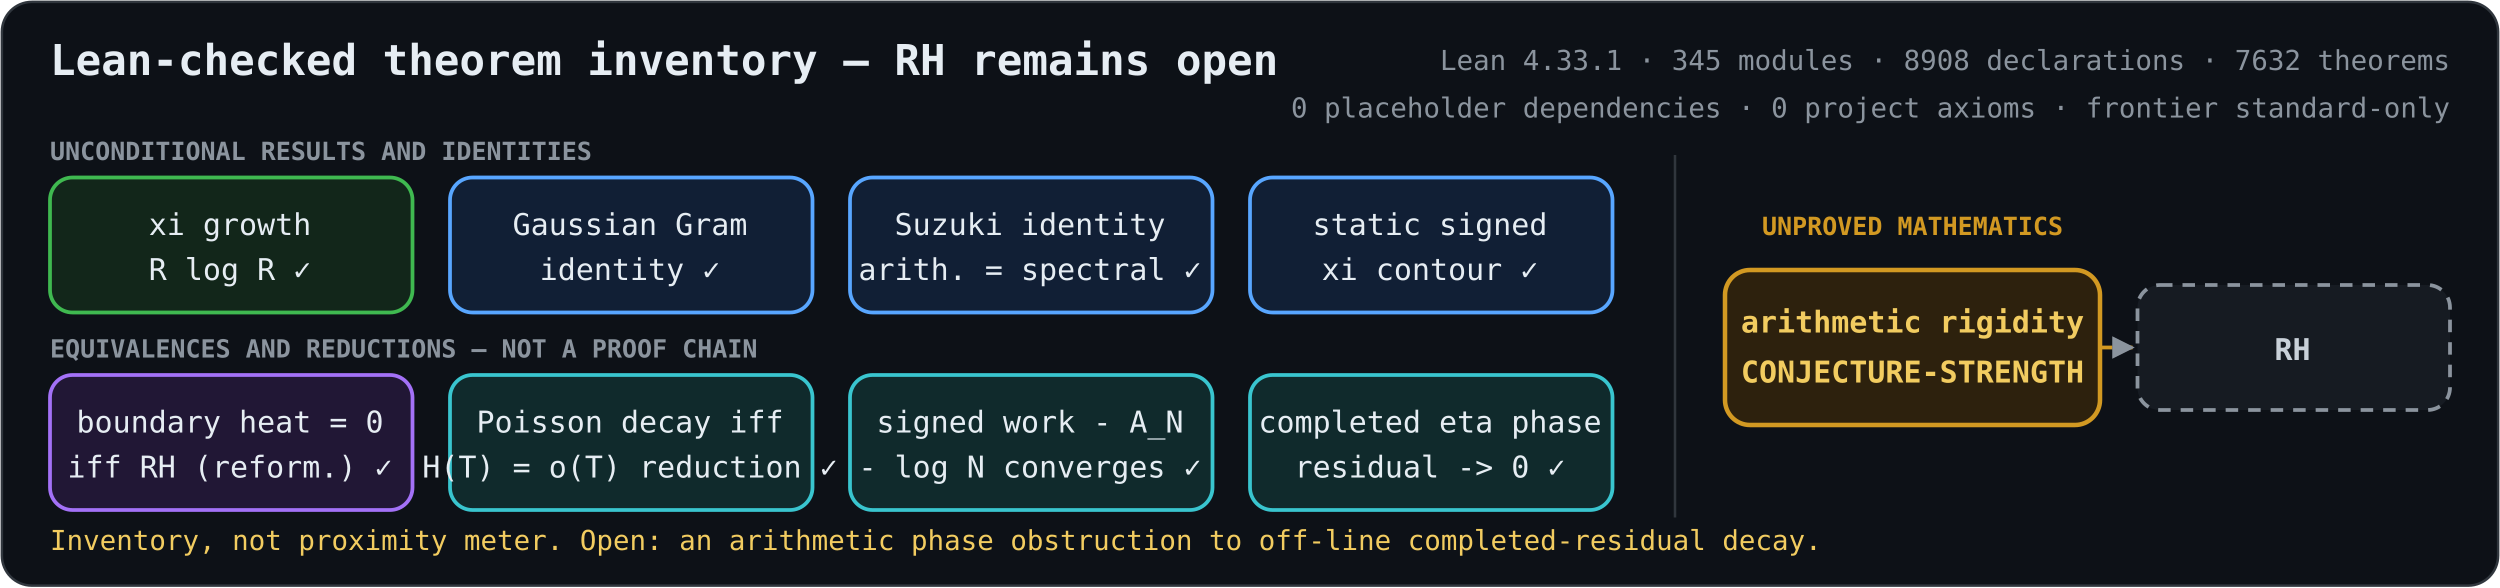
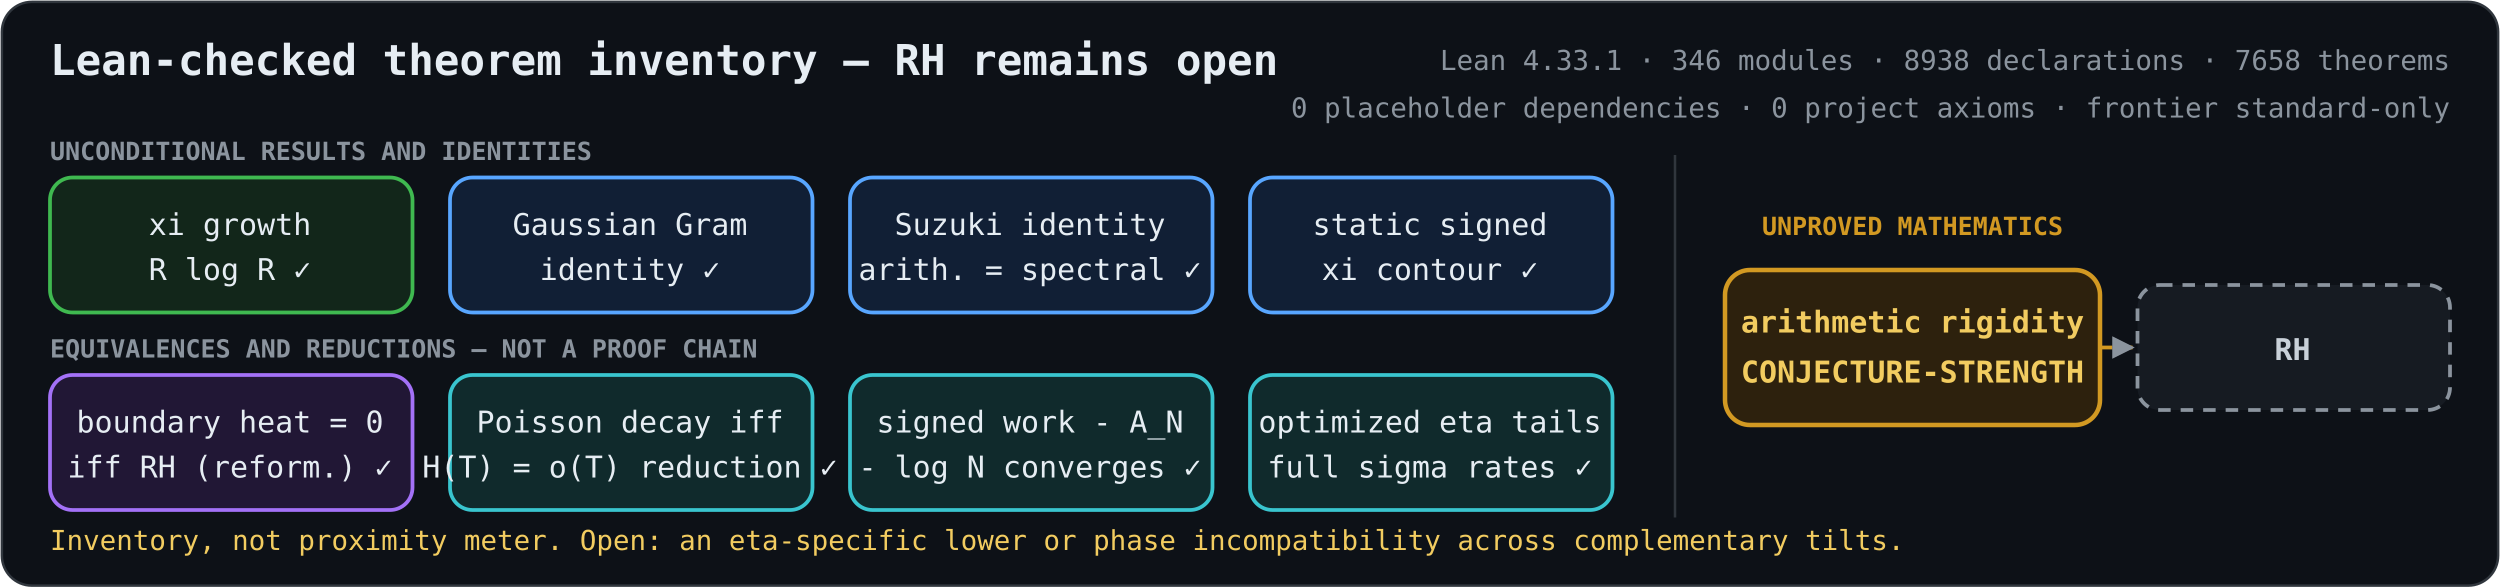
<svg xmlns="http://www.w3.org/2000/svg" role="img" aria-labelledby="title description" viewBox="0 0 1000 235">
  <defs>
    <marker id="arrow" viewBox="0 0 10 10" refX="9" refY="5" markerWidth="6" markerHeight="6" orient="auto-start-reverse">
      <path d="M 0 0 L 10 5 L 0 10 z" fill="#8b949e" />
    </marker>
    <style>
      .bg { fill: #0d1117; stroke: #30363d; }
      text { fill: #e6edf3; font-family: ui-monospace, SFMono-Regular, Menlo, Consolas, monospace; font-size: 12px; text-anchor: middle; }
      .heading { font-size: 17px; font-weight: 700; text-anchor: start; }
      .metrics { fill: #8b949e; font-size: 11px; text-anchor: end; }
      .proved rect { fill: #12261a; stroke: #3fb950; stroke-width: 1.5; }
      .proved.equivalence rect { fill: #211735; stroke: #a371f7; }
      .proved.bridge rect { fill: #111f35; stroke: #58a6ff; }
      .proved.reduction rect { fill: #102a2c; stroke: #39c5cf; }
      .open rect { fill: #2d210d; stroke: #d29922; stroke-width: 1.8; }
      .goal rect { fill: #161b22; stroke: #8b949e; stroke-width: 1.5; stroke-dasharray: 5 4; }
      .open text { fill: #f2cc60; font-weight: 700; }
      .goal text { fill: #c9d1d9; font-weight: 700; }
      .open-edge { fill: none; stroke: #d29922; stroke-width: 1.5; stroke-dasharray: 5 4; marker-end: url(#arrow); }
      .section { fill: #8b949e; font-size: 10px; font-weight: 700; text-anchor: start; }
      .gap-label { fill: #d29922; font-size: 10px; font-weight: 700; }
      .frontier { fill: #f2cc60; font-size: 11px; text-anchor: start; }
    </style>
  </defs>
  <rect class="bg" x="0.75" y="0.75" width="998.5" height="233.5" rx="12" />
  <text class="heading" x="20" y="30">Lean-checked theorem inventory — RH remains open</text>
-   <text class="metrics" x="980" y="28">Lean 4.33.1 · 345 modules · 8908 declarations · 7632 theorems</text>
+   <text class="metrics" x="980" y="28">Lean 4.33.1 · 346 modules · 8938 declarations · 7658 theorems</text>
  <text class="metrics" x="980" y="47">0 placeholder dependencies · 0 project axioms · frontier standard-only</text>
  <text class="section" x="20" y="64">UNCONDITIONAL RESULTS AND IDENTITIES</text>
  <text class="section" x="20" y="143">EQUIVALENCES AND REDUCTIONS — NOT A PROOF CHAIN</text>
  <line x1="670" y1="62" x2="670" y2="207" stroke="#30363d" />
  <text class="gap-label" x="765" y="94">UNPROVED MATHEMATICS</text>
  <path class="open-edge" d="M840 139 H853" />
  <g class="proved unconditional">
    <rect x="20" y="71" width="145" height="54" rx="9" />
    <text x="92" y="94">xi growth</text>
    <text x="92" y="112">R log R  ✓</text>
  </g>
  <g class="proved bridge">
    <rect x="180" y="71" width="145" height="54" rx="9" />
    <text x="252" y="94">Gaussian Gram</text>
    <text x="252" y="112">identity  ✓</text>
  </g>
  <g class="proved bridge">
    <rect x="340" y="71" width="145" height="54" rx="9" />
    <text x="412" y="94">Suzuki identity</text>
    <text x="412" y="112">arith. = spectral  ✓</text>
  </g>
  <g class="proved bridge">
    <rect x="500" y="71" width="145" height="54" rx="9" />
    <text x="572" y="94">static signed</text>
    <text x="572" y="112">xi contour  ✓</text>
  </g>
  <g class="proved equivalence">
    <rect x="20" y="150" width="145" height="54" rx="9" />
    <text x="92" y="173">boundary heat = 0</text>
    <text x="92" y="191">iff RH (reform.)  ✓</text>
  </g>
  <g class="proved reduction">
    <rect x="180" y="150" width="145" height="54" rx="9" />
    <text x="252" y="173">Poisson decay iff</text>
    <text x="252" y="191">H(T) = o(T) reduction  ✓</text>
  </g>
  <g class="proved reduction">
    <rect x="340" y="150" width="145" height="54" rx="9" />
    <text x="412" y="173">signed work - A_N</text>
    <text x="412" y="191">- log N converges  ✓</text>
  </g>
  <g class="proved reduction">
    <rect x="500" y="150" width="145" height="54" rx="9" />
-     <text x="572" y="173">completed eta phase</text>
-     <text x="572" y="191">residual -&gt; 0  ✓</text>
+     <text x="572" y="173">optimized eta tails</text>
+     <text x="572" y="191">full sigma rates  ✓</text>
  </g>
  <g class="open">
    <rect x="690" y="108" width="150" height="62" rx="10" />
    <text x="765" y="133">arithmetic rigidity</text>
    <text x="765" y="153">CONJECTURE-STRENGTH</text>
  </g>
  <g class="goal">
    <rect x="855" y="114" width="125" height="50" rx="9" />
    <text x="917" y="144">RH</text>
  </g>
-   <text class="frontier" x="20" y="220">Inventory, not proximity meter. Open: an arithmetic phase obstruction to off-line completed-residual decay.</text>
+   <text class="frontier" x="20" y="220">Inventory, not proximity meter. Open: an eta-specific lower or phase incompatibility across complementary tilts.</text>
</svg>
